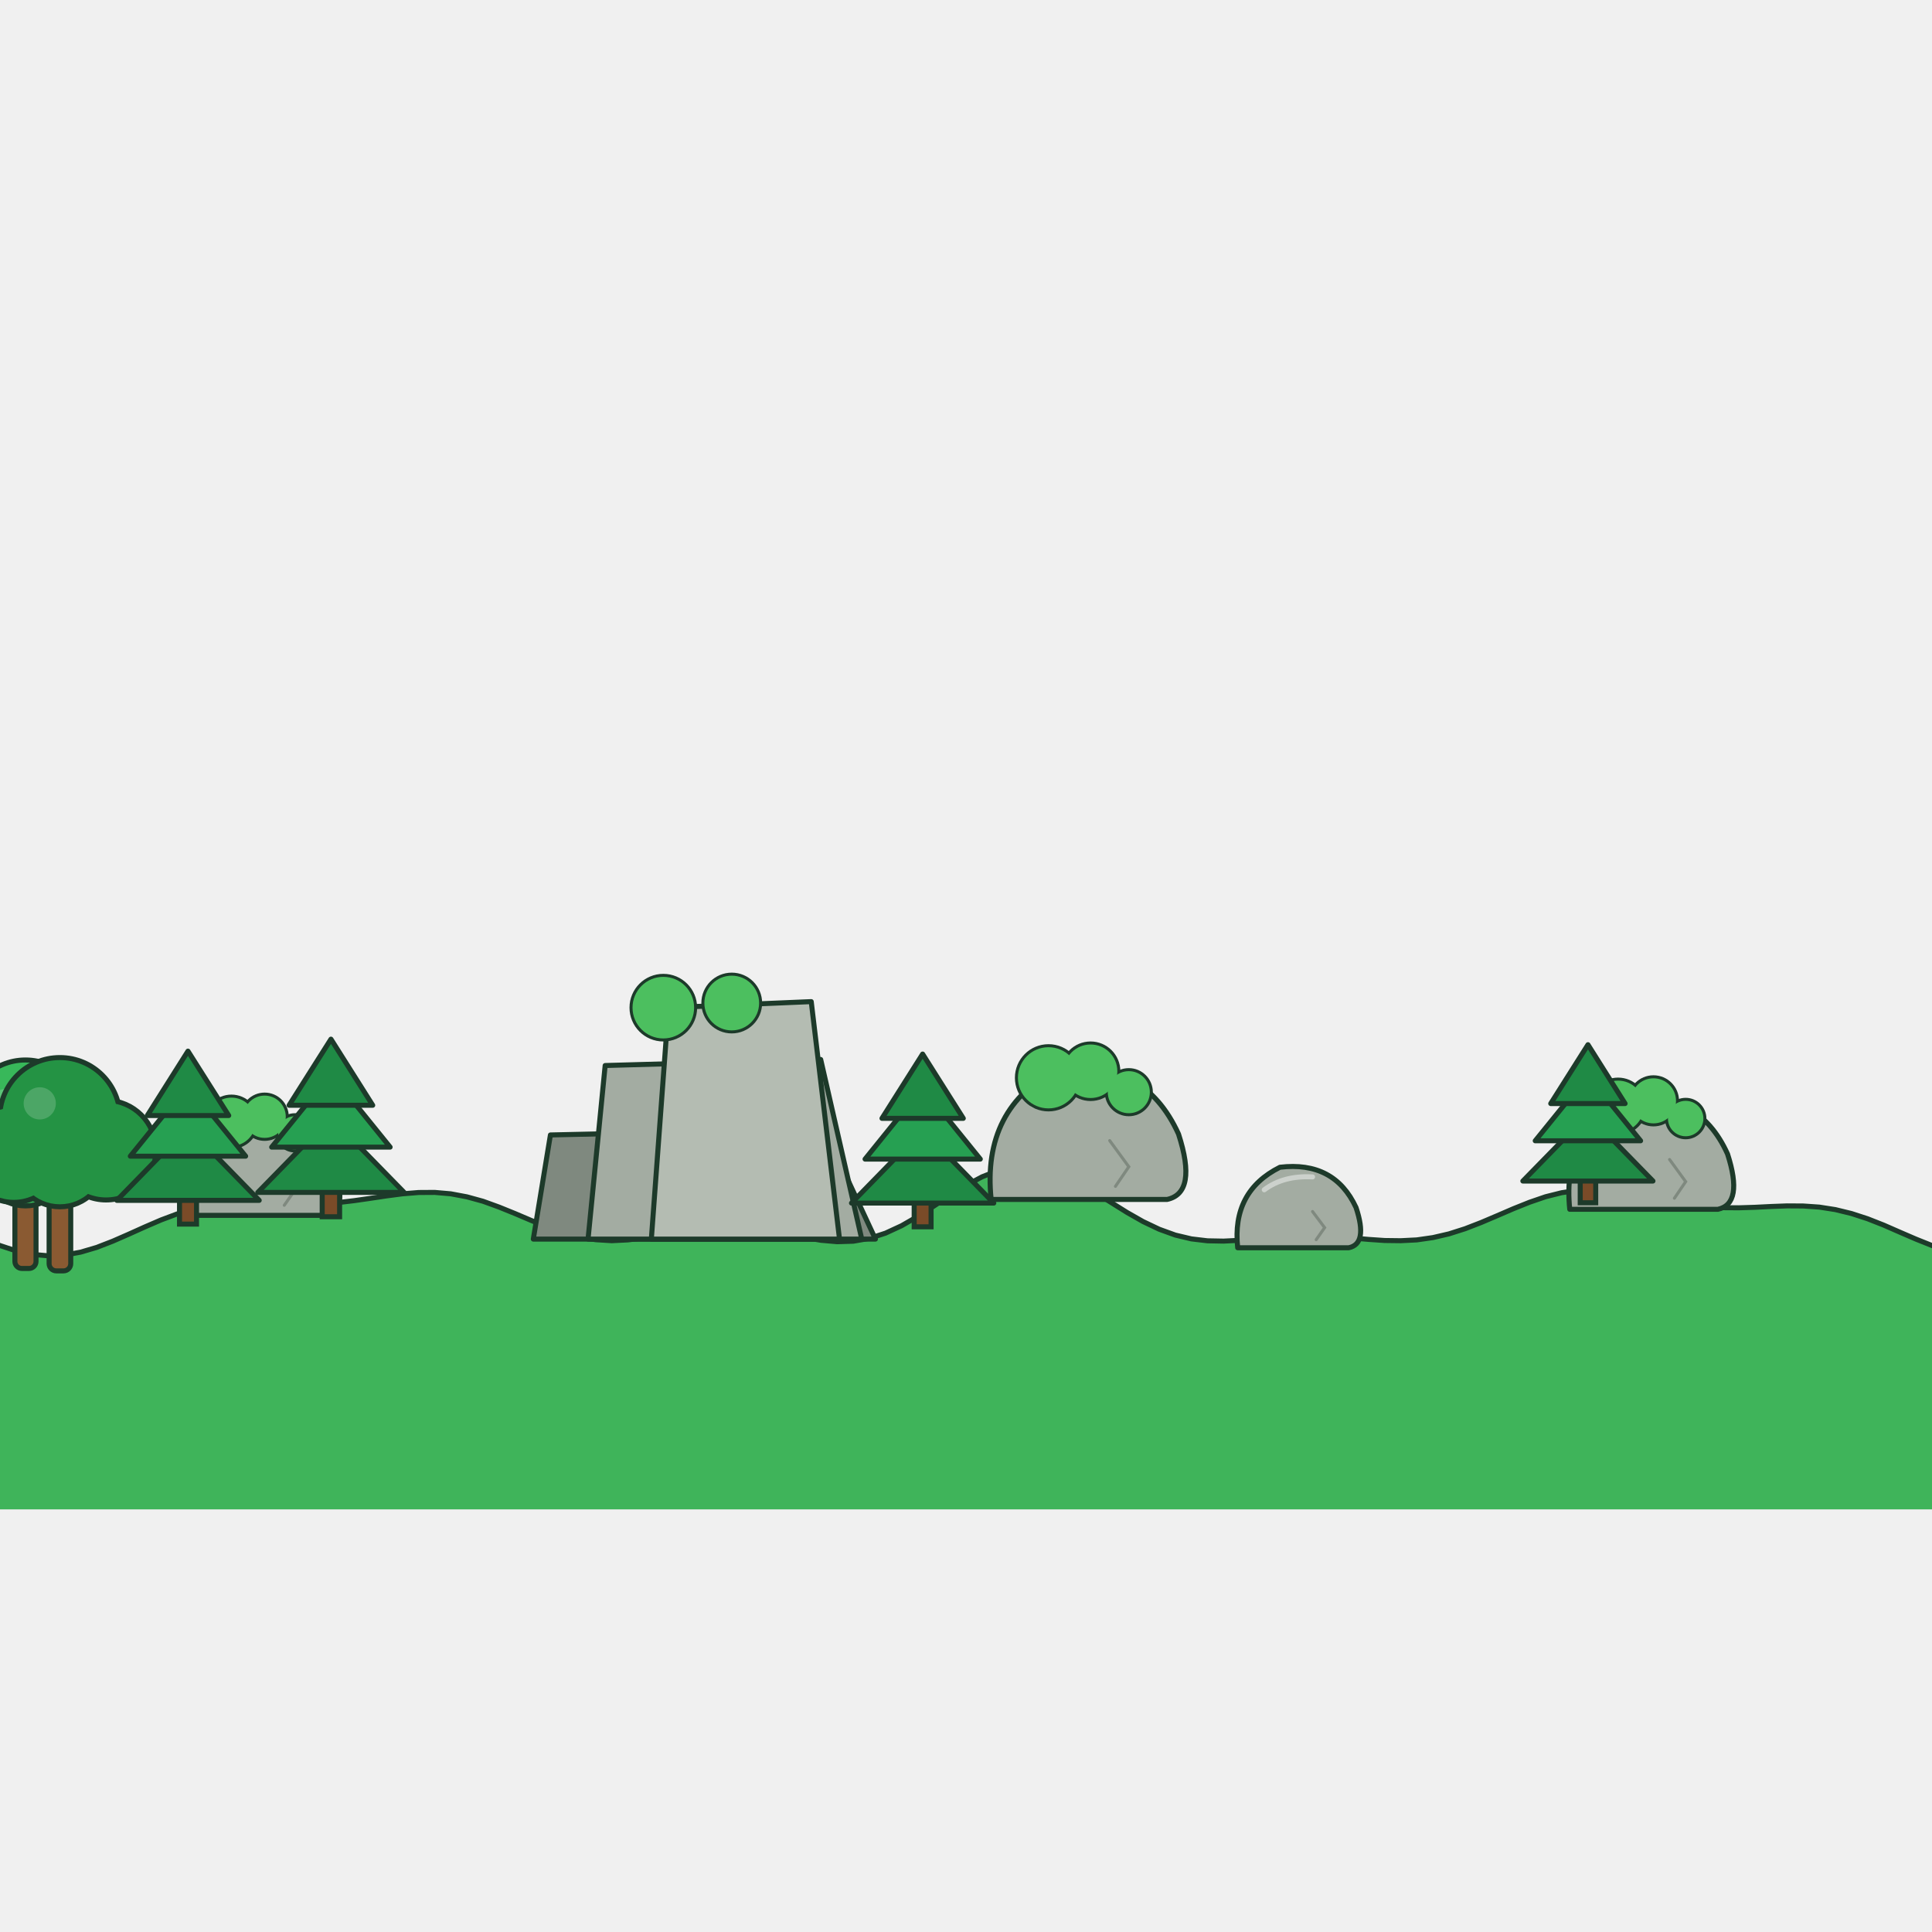
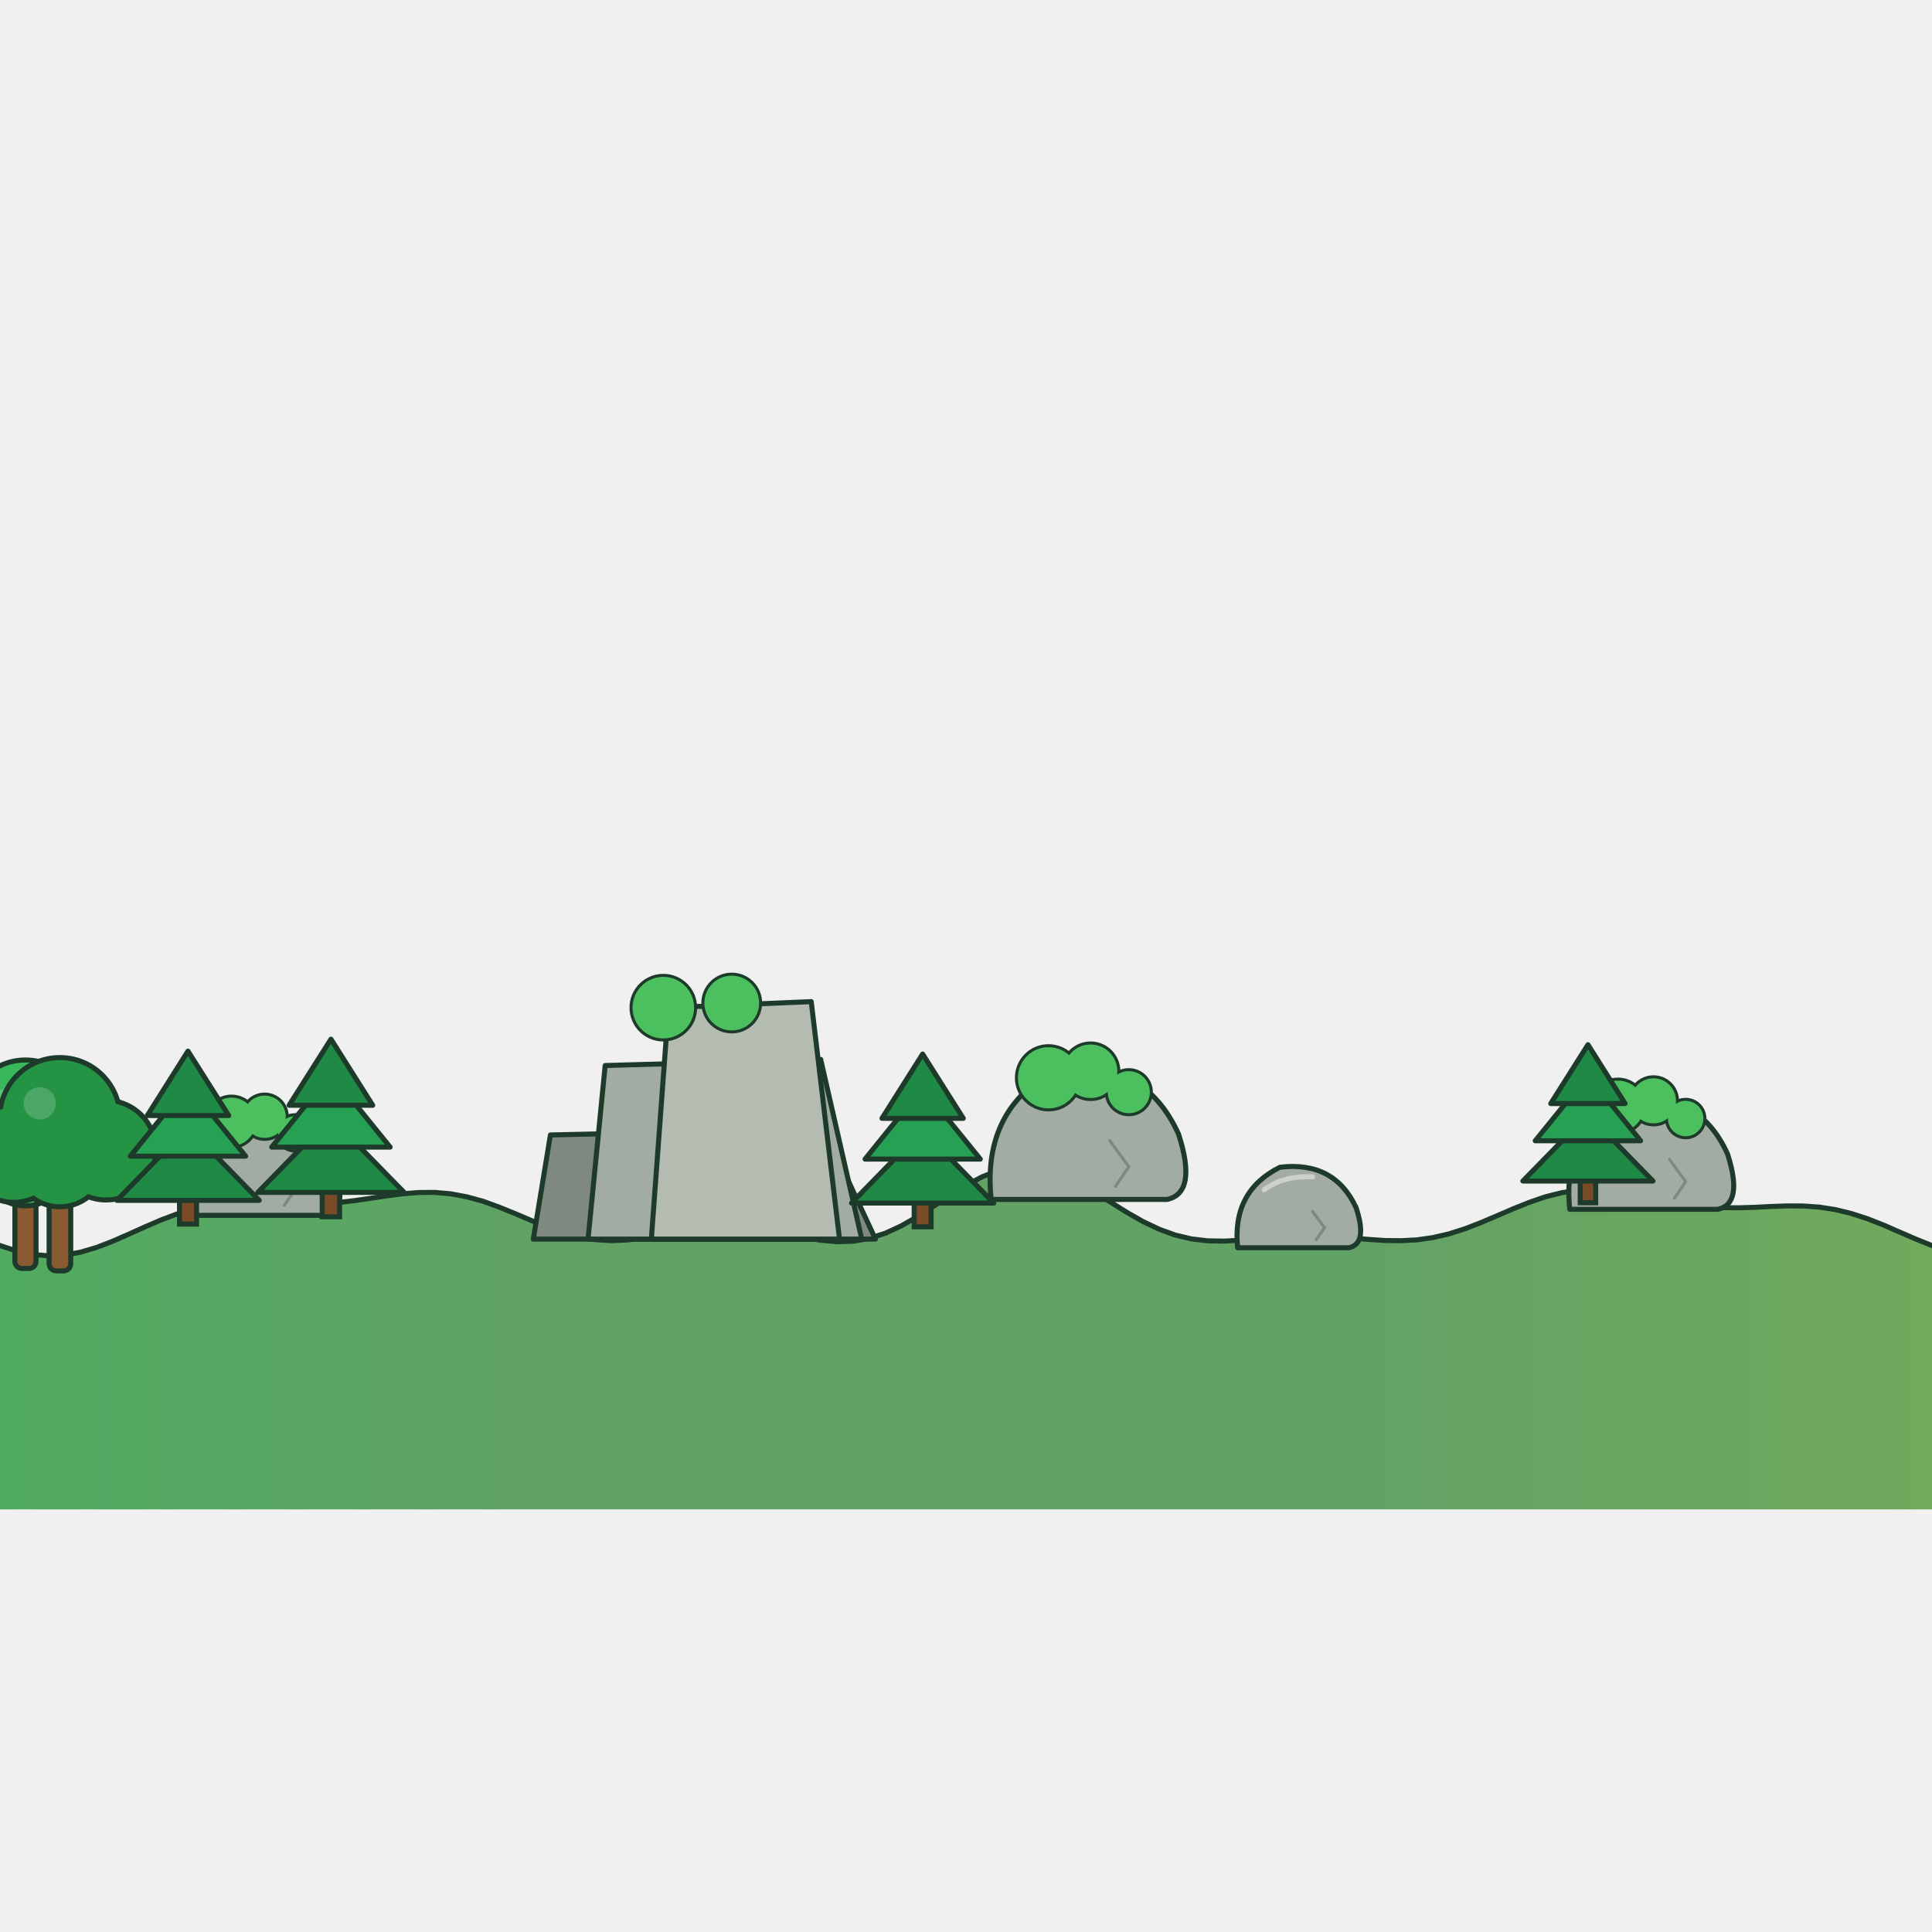
<svg xmlns="http://www.w3.org/2000/svg" width="1920" height="1920" viewBox="0 0 1920 1920">
  <defs>
    <clipPath id="frame">
      <rect width="1920" height="1080" />
    </clipPath>
  </defs>
  <g transform="translate(0 420)">
    <g clip-path="url(#frame)">
-       <path d="M0 1080 L0 817.8 L16 823.1 L32 826.6 L48 828.0 L64 827.3 L80 824.4 L96 819.7 L112 813.5 L128 806.5 L144 799.3 L160 792.4 L176 786.4 L192 781.7 L208 778.4 L224 776.4 L240 775.6 L256 775.7 L272 776.2 L288 776.7 L304 776.8 L320 776.4 L336 775.1 L352 773.2 L368 770.9 L384 768.5 L400 766.4 L416 765.1 L432 765.0 L448 766.4 L464 769.4 L480 773.8 L496 779.6 L512 786.1 L528 792.9 L544 799.4 L560 805.1 L576 809.4 L592 812.0 L608 813.0 L624 812.2 L640 810.2 L656 807.3 L672 804.0 L688 801.1 L704 799.0 L720 798.0 L736 798.5 L752 800.2 L768 803.1 L784 806.5 L800 809.9 L816 812.6 L832 814.0 L848 813.5 L864 810.7 L880 805.5 L896 798.1 L912 788.9 L928 778.6 L944 768.0 L960 758.0 L976 749.5 L992 743.2 L1008 739.7 L1024 739.3 L1040 742.1 L1056 747.6 L1072 755.4 L1088 764.8 L1104 774.9 L1120 784.9 L1136 794.0 L1152 801.6 L1168 807.4 L1184 811.2 L1200 813.1 L1216 813.4 L1232 812.6 L1248 811.2 L1264 809.6 L1280 808.4 L1296 807.8 L1312 808.0 L1328 808.9 L1344 810.3 L1360 811.7 L1376 812.8 L1392 813.0 L1408 812.2 L1424 809.9 L1440 806.2 L1456 801.1 L1472 794.9 L1488 788.1 L1504 781.2 L1520 774.8 L1536 769.3 L1552 765.3 L1568 762.9 L1584 762.2 L1600 763.0 L1616 765.1 L1632 768.1 L1648 771.4 L1664 774.7 L1680 777.4 L1696 779.2 L1712 780.2 L1728 780.3 L1744 779.8 L1760 779.0 L1776 778.4 L1792 778.5 L1808 779.6 L1824 782.1 L1840 786.0 L1856 791.2 L1872 797.5 L1888 804.5 L1904 811.4 L1920 817.8 L1920 1080 Z" fill="#3fb45a" />
+       <defs>
+         <linearGradient id="tr" gradientUnits="userSpaceOnUse" x1="0" y1="0" x2="1920" y2="0">
+           <stop offset="0" stop-color="#50ab60" />
+           <stop offset="0.3" stop-color="#62a265" />
+           <stop offset="0.7" stop-color="#62a265" />
+           <stop offset="1" stop-color="#70aa5c" />
+         </linearGradient>
+       </defs>
+       <path d="M0 1080 L0 817.8 L16 823.1 L32 826.6 L48 828.0 L64 827.3 L80 824.4 L96 819.7 L112 813.5 L128 806.5 L144 799.3 L160 792.4 L176 786.4 L192 781.7 L208 778.4 L224 776.4 L240 775.6 L256 775.7 L272 776.2 L288 776.7 L304 776.8 L320 776.4 L336 775.1 L352 773.2 L368 770.9 L384 768.5 L400 766.4 L416 765.1 L432 765.0 L448 766.4 L464 769.4 L480 773.8 L496 779.6 L512 786.1 L528 792.9 L544 799.4 L560 805.1 L576 809.4 L592 812.0 L608 813.0 L624 812.2 L640 810.2 L656 807.3 L672 804.0 L688 801.1 L704 799.0 L720 798.0 L736 798.5 L752 800.2 L768 803.1 L784 806.5 L800 809.9 L816 812.6 L832 814.0 L848 813.5 L864 810.7 L880 805.5 L896 798.1 L912 788.9 L928 778.6 L944 768.0 L960 758.0 L976 749.5 L992 743.2 L1008 739.7 L1024 739.3 L1040 742.1 L1056 747.6 L1072 755.4 L1088 764.8 L1104 774.9 L1120 784.9 L1136 794.0 L1152 801.6 L1168 807.4 L1184 811.2 L1200 813.1 L1216 813.4 L1232 812.6 L1248 811.2 L1264 809.6 L1280 808.4 L1296 807.8 L1312 808.0 L1328 808.9 L1344 810.3 L1360 811.7 L1376 812.8 L1392 813.0 L1408 812.2 L1424 809.9 L1440 806.2 L1456 801.1 L1472 794.9 L1488 788.1 L1504 781.2 L1520 774.8 L1536 769.3 L1552 765.3 L1568 762.9 L1584 762.2 L1600 763.0 L1616 765.1 L1632 768.1 L1648 771.4 L1664 774.7 L1680 777.4 L1696 779.2 L1712 780.2 L1728 780.3 L1744 779.8 L1760 779.0 L1776 778.4 L1792 778.5 L1808 779.6 L1824 782.1 L1840 786.0 L1856 791.2 L1872 797.5 L1888 804.5 L1904 811.4 L1920 817.8 L1920 1080 Z" fill="url(#tr)" />
      <path d="M-16 811.4 L0 817.8 L16 823.1 L32 826.6 L48 828.0 L64 827.3 L80 824.4 L96 819.7 L112 813.5 L128 806.5 L144 799.3 L160 792.4 L176 786.4 L192 781.7 L208 778.4 L224 776.4 L240 775.6 L256 775.7 L272 776.2 L288 776.7 L304 776.8 L320 776.4 L336 775.1 L352 773.2 L368 770.9 L384 768.5 L400 766.4 L416 765.1 L432 765.0 L448 766.4 L464 769.4 L480 773.8 L496 779.6 L512 786.1 L528 792.9 L544 799.4 L560 805.1 L576 809.4 L592 812.0 L608 813.0 L624 812.2 L640 810.2 L656 807.3 L672 804.0 L688 801.1 L704 799.0 L720 798.0 L736 798.5 L752 800.2 L768 803.1 L784 806.5 L800 809.9 L816 812.6 L832 814.0 L848 813.5 L864 810.7 L880 805.5 L896 798.1 L912 788.9 L928 778.6 L944 768.0 L960 758.0 L976 749.5 L992 743.2 L1008 739.7 L1024 739.3 L1040 742.1 L1056 747.6 L1072 755.4 L1088 764.8 L1104 774.9 L1120 784.9 L1136 794.0 L1152 801.6 L1168 807.4 L1184 811.2 L1200 813.1 L1216 813.4 L1232 812.6 L1248 811.2 L1264 809.6 L1280 808.4 L1296 807.8 L1312 808.0 L1328 808.9 L1344 810.3 L1360 811.7 L1376 812.8 L1392 813.0 L1408 812.2 L1424 809.9 L1440 806.2 L1456 801.1 L1472 794.9 L1488 788.1 L1504 781.2 L1520 774.8 L1536 769.3 L1552 765.3 L1568 762.9 L1584 762.2 L1600 763.0 L1616 765.1 L1632 768.1 L1648 771.4 L1664 774.7 L1680 777.4 L1696 779.2 L1712 780.2 L1728 780.3 L1744 779.8 L1760 779.0 L1776 778.4 L1792 778.5 L1808 779.6 L1824 782.1 L1840 786.0 L1856 791.2 L1872 797.5 L1888 804.5 L1904 811.4 L1920 817.8 L1936 823.1" fill="none" stroke="#1d3a2a" stroke-width="5" stroke-linejoin="round" />
      <rect x="14.8" y="739.1" width="21.0" height="101.5" rx="7.0" fill="#8a5a32" stroke="#1d3a2a" stroke-width="5" />
      <circle cx="25.3" cy="691.9" r="56.0" fill="#38b85a" stroke="#1d3a2a" stroke-width="10" />
      <circle cx="-19.5" cy="726.9" r="44.8" fill="#38b85a" stroke="#1d3a2a" stroke-width="10" />
      <circle cx="70.1" cy="723.4" r="45.9" fill="#38b85a" stroke="#1d3a2a" stroke-width="10" />
      <circle cx="25.3" cy="733.9" r="42.0" fill="#38b85a" stroke="#1d3a2a" stroke-width="10" />
      <circle cx="25.3" cy="691.9" r="56.0" fill="#38b85a" />
      <circle cx="-19.5" cy="726.9" r="44.8" fill="#38b85a" />
      <circle cx="70.1" cy="723.4" r="45.9" fill="#38b85a" />
      <circle cx="25.3" cy="733.9" r="42.0" fill="#38b85a" />
      <circle cx="5.7" cy="677.9" r="15.7" fill="#ffffff" opacity="0.18" />
      <rect x="48.8" y="739.2" width="21.5" height="103.8" rx="7.2" fill="#8a5a32" stroke="#1d3a2a" stroke-width="5" />
      <circle cx="59.5" cy="690.8" r="57.3" fill="#249344" stroke="#1d3a2a" stroke-width="10" />
      <circle cx="13.7" cy="726.6" r="45.8" fill="#249344" stroke="#1d3a2a" stroke-width="10" />
      <circle cx="105.4" cy="723.0" r="47.0" fill="#249344" stroke="#1d3a2a" stroke-width="10" />
      <circle cx="59.5" cy="733.8" r="43.0" fill="#249344" stroke="#1d3a2a" stroke-width="10" />
      <circle cx="59.5" cy="690.8" r="57.3" fill="#249344" />
      <circle cx="13.7" cy="726.6" r="45.8" fill="#249344" />
      <circle cx="105.4" cy="723.0" r="47.0" fill="#249344" />
      <circle cx="59.5" cy="733.8" r="43.0" fill="#249344" />
      <circle cx="39.5" cy="676.5" r="16.0" fill="#ffffff" opacity="0.18" />
      <path d="M530.0 811.4 L547.0 707.9 L819.0 701.9 L870.0 811.4 Z" fill="#7f897f" stroke="#1d3a2a" stroke-width="5" stroke-linejoin="round" />
      <path d="M584.4 811.4 L601.4 638.9 L815.6 632.9 L856.4 811.4 Z" fill="#a3aca2" stroke="#1d3a2a" stroke-width="5" stroke-linejoin="round" />
      <path d="M647.3 811.4 L664.3 581.4 L806.2 575.4 L834.3 811.4 Z" fill="#b4bcb2" stroke="#1d3a2a" stroke-width="5" stroke-linejoin="round" />
      <circle cx="659.2" cy="581.4" r="30.6" fill="#4cbf5f" stroke="#1d3a2a" stroke-width="6" />
      <circle cx="727.2" cy="576.8" r="27.2" fill="#4cbf5f" stroke="#1d3a2a" stroke-width="6" />
      <circle cx="659.2" cy="581.4" r="30.6" fill="#4cbf5f" />
      <circle cx="727.2" cy="576.8" r="27.2" fill="#4cbf5f" />
      <path d="M185.0 787.8 Q177.5 717.8 237.5 687.8 Q305.0 679.8 332.0 737.8 Q347.0 782.8 323.0 787.8 Z" fill="#a3aca2" stroke="#1d3a2a" stroke-width="5" stroke-linejoin="round" />
      <path d="M218.0 715.8 Q242.0 697.8 278.0 699.8" fill="none" stroke="#ffffff" stroke-opacity="0.45" stroke-width="5" stroke-linecap="round" />
      <path d="M278.0 742.8 L293.0 762.8 L282.5 777.8" fill="none" stroke="#7f897f" stroke-width="3" stroke-linecap="round" />
      <circle cx="230.0" cy="694.8" r="24.0" fill="#4cbf5f" stroke="#1d3a2a" stroke-width="6" />
      <circle cx="263.0" cy="689.8" r="21.0" fill="#4cbf5f" stroke="#1d3a2a" stroke-width="6" />
      <circle cx="293.0" cy="705.8" r="16.5" fill="#4cbf5f" stroke="#1d3a2a" stroke-width="6" />
      <circle cx="230.0" cy="694.8" r="24.0" fill="#4cbf5f" />
      <circle cx="263.0" cy="689.8" r="21.0" fill="#4cbf5f" />
      <circle cx="293.0" cy="705.8" r="16.5" fill="#4cbf5f" />
      <path d="M985.0 772.0 Q975.5 681.0 1051.5 642.0 Q1137.0 631.6 1171.2 707.0 Q1190.2 765.5 1159.8 772.0 Z" fill="#a3aca2" stroke="#1d3a2a" stroke-width="5" stroke-linejoin="round" />
      <path d="M1026.8 678.4 Q1057.2 655.0 1102.8 657.6" fill="none" stroke="#ffffff" stroke-opacity="0.45" stroke-width="5" stroke-linecap="round" />
      <path d="M1102.8 713.5 L1121.8 739.5 L1108.5 759.0" fill="none" stroke="#7f897f" stroke-width="3" stroke-linecap="round" />
      <circle cx="1042.0" cy="651.1" r="30.4" fill="#4cbf5f" stroke="#1d3a2a" stroke-width="6" />
      <circle cx="1083.8" cy="644.6" r="26.6" fill="#4cbf5f" stroke="#1d3a2a" stroke-width="6" />
      <circle cx="1121.8" cy="665.4" r="20.9" fill="#4cbf5f" stroke="#1d3a2a" stroke-width="6" />
      <circle cx="1042.0" cy="651.1" r="30.4" fill="#4cbf5f" />
      <circle cx="1083.8" cy="644.6" r="26.6" fill="#4cbf5f" />
      <circle cx="1121.8" cy="665.4" r="20.9" fill="#4cbf5f" />
      <path d="M1230.0 820.0 Q1224.0 764.0 1272.0 740.0 Q1326.0 733.6 1347.6 780.0 Q1359.6 816.0 1340.4 820.0 Z" fill="#a3aca2" stroke="#1d3a2a" stroke-width="5" stroke-linejoin="round" />
      <path d="M1256.4 762.4 Q1275.6 748.0 1304.4 749.6" fill="none" stroke="#ffffff" stroke-opacity="0.45" stroke-width="5" stroke-linecap="round" />
      <path d="M1304.4 784.0 L1316.4 800.0 L1308.0 812.0" fill="none" stroke="#7f897f" stroke-width="3" stroke-linecap="round" />
      <path d="M1560.0 781.8 Q1552.0 704.8 1616.0 671.8 Q1688.0 663.0 1716.8 726.8 Q1732.8 776.3 1707.2 781.8 Z" fill="#a3aca2" stroke="#1d3a2a" stroke-width="5" stroke-linejoin="round" />
      <path d="M1595.2 702.6 Q1620.8 682.8 1659.2 685.0" fill="none" stroke="#ffffff" stroke-opacity="0.45" stroke-width="5" stroke-linecap="round" />
      <path d="M1659.2 732.3 L1675.2 754.3 L1664.0 770.8" fill="none" stroke="#7f897f" stroke-width="3" stroke-linecap="round" />
      <circle cx="1608.0" cy="679.5" r="25.6" fill="#4cbf5f" stroke="#1d3a2a" stroke-width="6" />
      <circle cx="1643.2" cy="674.0" r="22.4" fill="#4cbf5f" stroke="#1d3a2a" stroke-width="6" />
      <circle cx="1675.2" cy="691.6" r="17.6" fill="#4cbf5f" stroke="#1d3a2a" stroke-width="6" />
      <circle cx="1608.0" cy="679.5" r="25.6" fill="#4cbf5f" />
      <circle cx="1643.2" cy="674.0" r="22.4" fill="#4cbf5f" />
      <circle cx="1675.2" cy="691.6" r="17.6" fill="#4cbf5f" />
      <rect x="178.4" y="759.4" width="16.9" height="37.1" fill="#7a4b28" stroke="#1d3a2a" stroke-width="5" />
      <path d="M116.1 772.9 L186.8 700.4 L257.6 772.9 Z" fill="#1f8a45" stroke="#1d3a2a" stroke-width="5" stroke-linejoin="round" />
      <path d="M129.5 729.0 L186.8 658.3 L244.1 729.0 Z" fill="#26a052" stroke="#1d3a2a" stroke-width="5" stroke-linejoin="round" />
      <path d="M146.4 688.6 L186.8 624.6 L227.3 688.6 Z" fill="#1f8a45" stroke="#1d3a2a" stroke-width="5" stroke-linejoin="round" />
      <rect x="320.2" y="751.1" width="17.3" height="38.1" fill="#7a4b28" stroke="#1d3a2a" stroke-width="5" />
      <path d="M256.2 765.0 L328.9 690.6 L401.6 765.0 Z" fill="#1f8a45" stroke="#1d3a2a" stroke-width="5" stroke-linejoin="round" />
      <path d="M270.0 720.0 L328.9 647.3 L387.7 720.0 Z" fill="#26a052" stroke="#1d3a2a" stroke-width="5" stroke-linejoin="round" />
      <path d="M287.3 678.4 L328.9 612.7 L370.4 678.4 Z" fill="#1f8a45" stroke="#1d3a2a" stroke-width="5" stroke-linejoin="round" />
      <rect x="908.5" y="762.2" width="16.8" height="37.0" fill="#7a4b28" stroke="#1d3a2a" stroke-width="5" />
      <path d="M846.2 775.6 L916.9 703.2 L987.6 775.6 Z" fill="#1f8a45" stroke="#1d3a2a" stroke-width="5" stroke-linejoin="round" />
      <path d="M859.7 731.9 L916.9 661.1 L974.2 731.9 Z" fill="#26a052" stroke="#1d3a2a" stroke-width="5" stroke-linejoin="round" />
      <path d="M876.5 691.4 L916.9 627.5 L957.3 691.4 Z" fill="#1f8a45" stroke="#1d3a2a" stroke-width="5" stroke-linejoin="round" />
      <rect x="1570.4" y="741.4" width="15.4" height="33.9" fill="#7a4b28" stroke="#1d3a2a" stroke-width="5" />
      <path d="M1513.4 753.7 L1578.1 687.5 L1642.7 753.7 Z" fill="#1f8a45" stroke="#1d3a2a" stroke-width="5" stroke-linejoin="round" />
      <path d="M1525.7 713.7 L1578.1 649.0 L1630.4 713.7 Z" fill="#26a052" stroke="#1d3a2a" stroke-width="5" stroke-linejoin="round" />
      <path d="M1541.1 676.7 L1578.1 618.2 L1615.0 676.7 Z" fill="#1f8a45" stroke="#1d3a2a" stroke-width="5" stroke-linejoin="round" />
    </g>
  </g>
</svg>
